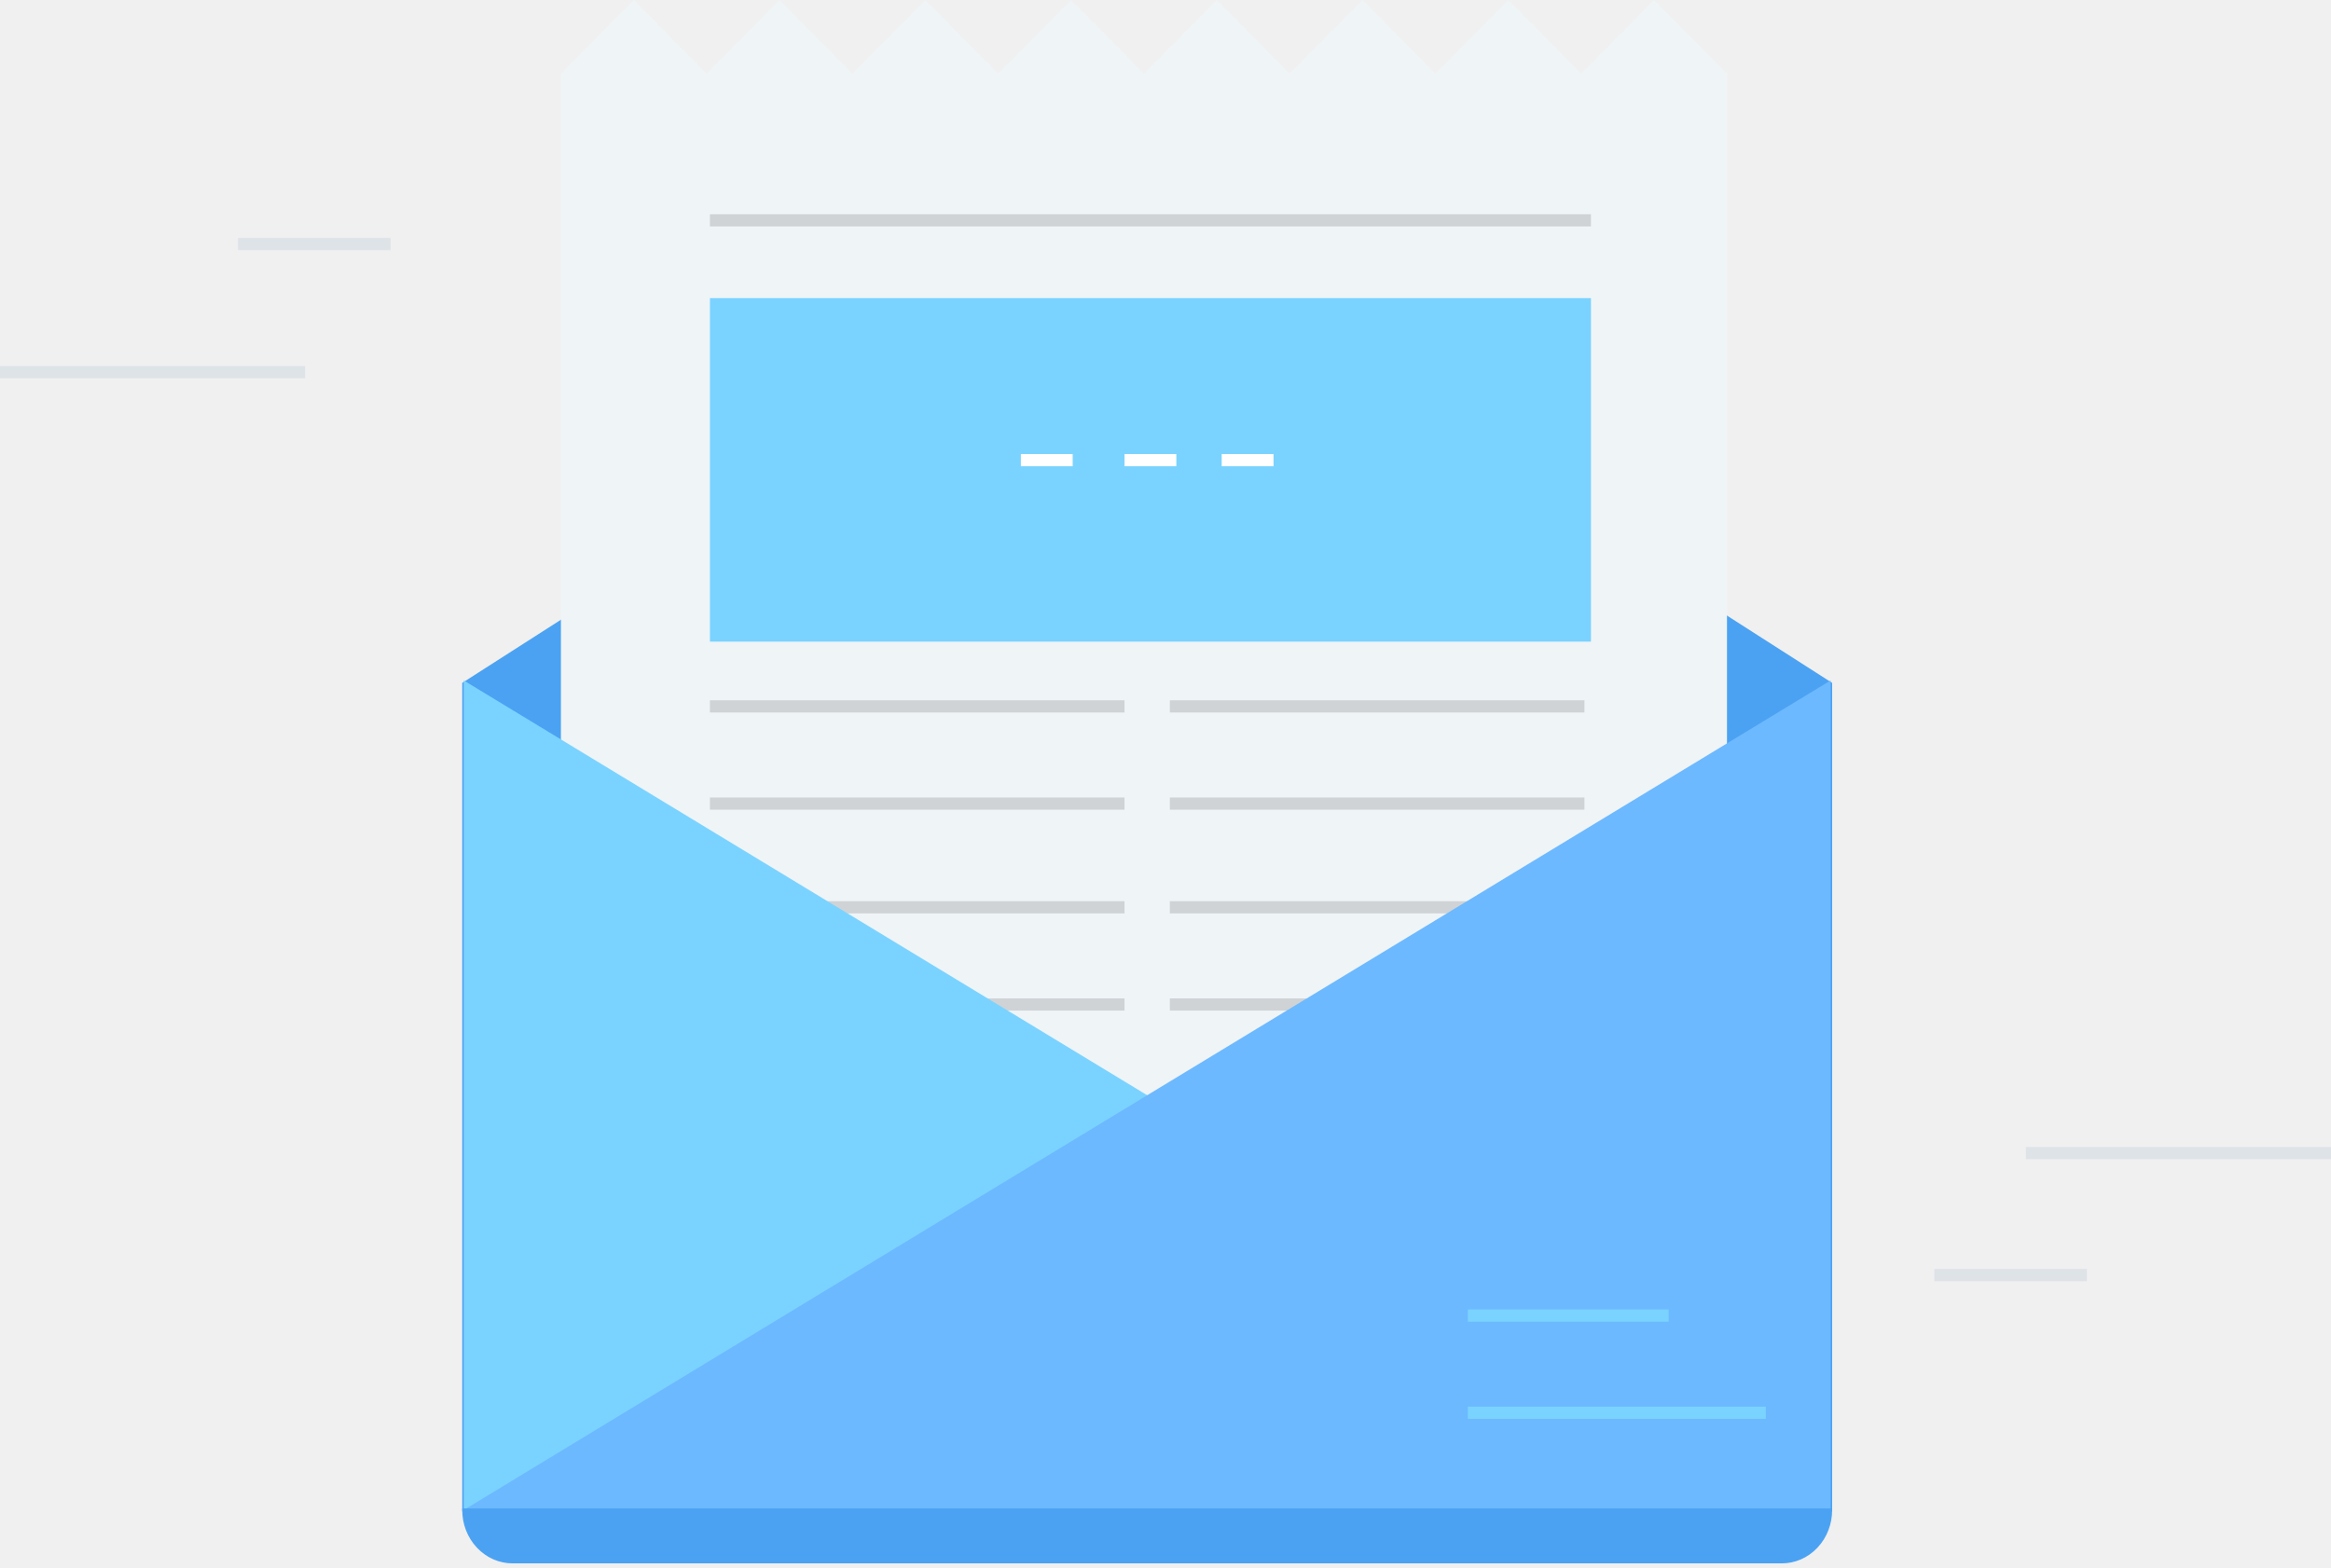
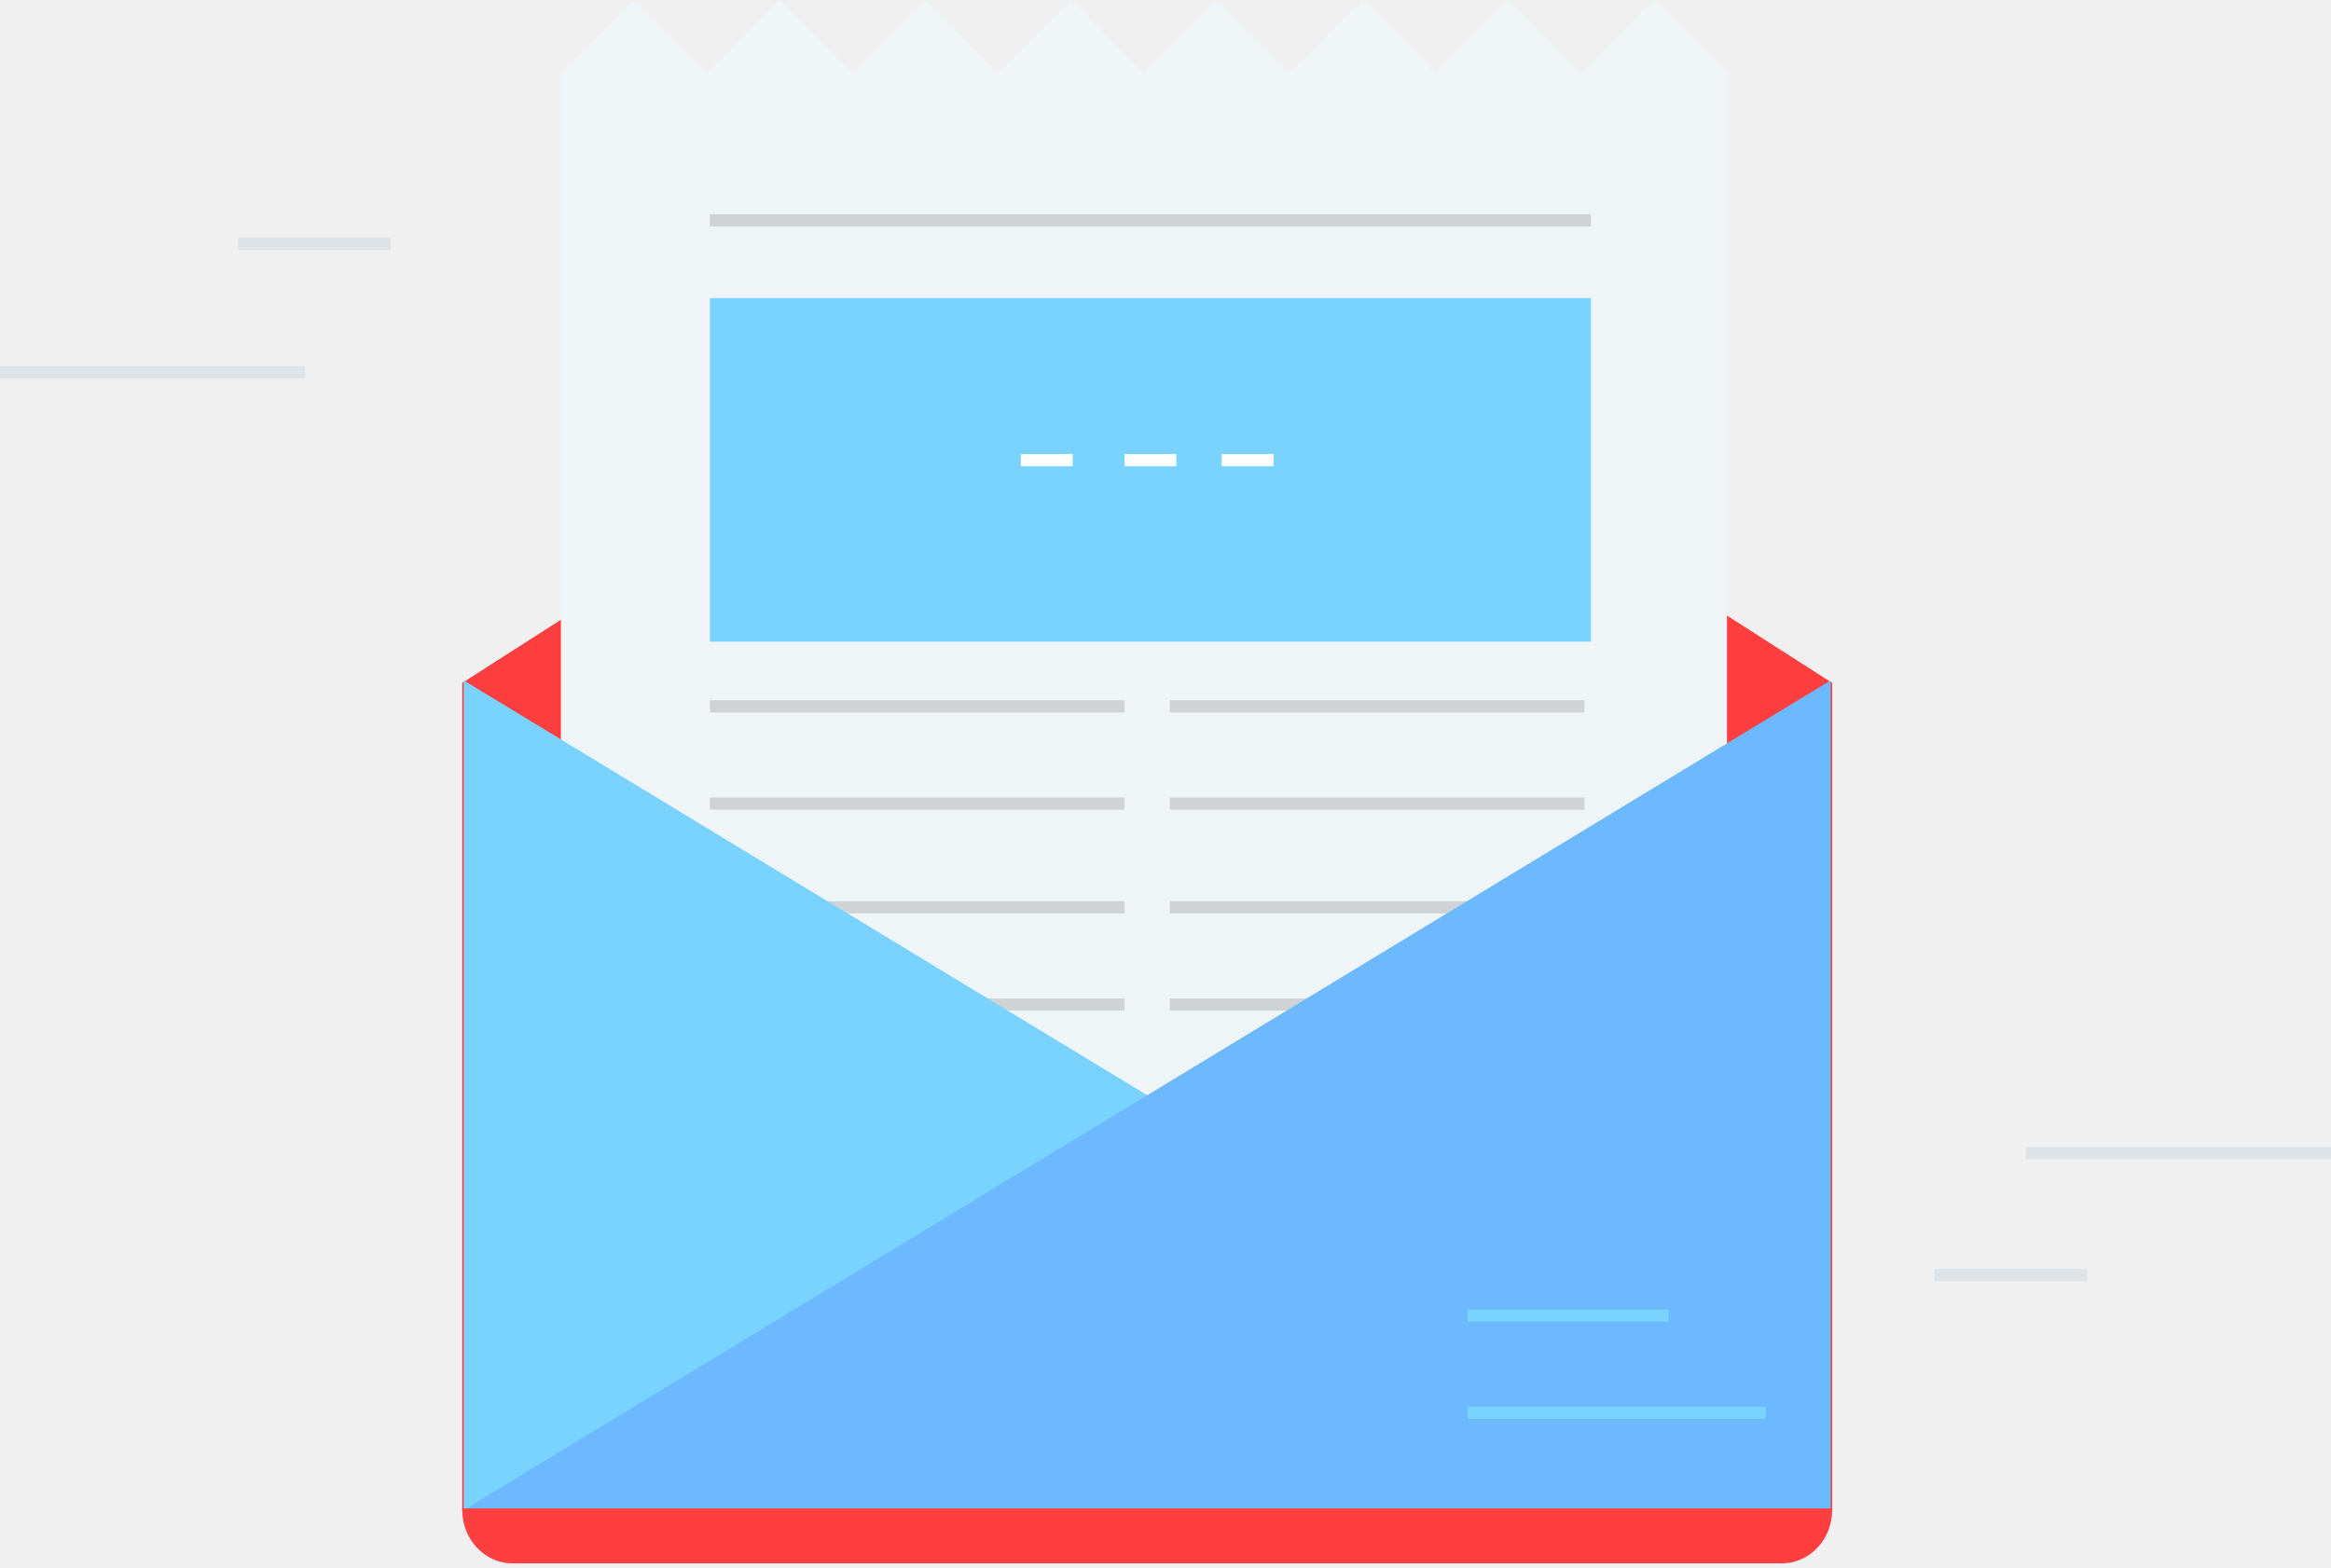
<svg xmlns="http://www.w3.org/2000/svg" width="382" height="257" viewBox="0 0 382 257">
  <g fill="none" fill-rule="evenodd">
-     <path fill="#4BA2F2" stroke="#4BA2F2" stroke-width=".5" d="M76 112.07v135.432h224V112.07L188 40.365z" />
+     <path fill="#ff3f3f" stroke="#ff3f3f" stroke-width=".5" d="M76 112.07v135.432h224V112.07L188 40.365z" />
    <path fill="#EFF4F7" d="M271.067 0l-11.943 12.054L247.186 0l-11.947 12.054L223.296 0l-11.94 12.054L199.41 0l-11.943 12.054L175.528 0l-11.947 12.054L151.64 0l-11.94 12.054L127.754 0 115.81 12.054 103.87 0 91.924 12.054V184.83h191.09V12.054z" />
    <path stroke="#CFD3D6" stroke-width="2" d="M116.341 115.784h67.943M116.341 131.718h67.943M116.341 148.714h67.943M116.341 164.647h67.943M191.716 115.784h67.943M191.716 131.718h67.943M191.716 148.714h67.943M191.716 164.647h67.943M116.341 36.116h144.38" />
    <path fill="#7AD3FF" d="M116.341 105.162h144.38V48.863H116.34z" />
    <path stroke="#FFF" stroke-width="2" d="M167.299 75.42h8.492M184.284 75.42h8.493M200.209 75.42h8.492" />
    <path fill="#7AD3FF" d="M76 247.502h224L76 111.535z" />
    <path fill="#6CB9FF" d="M76 247.502h224V111.535z" />
    <path stroke="#7AD3FF" stroke-width="2" d="M240.55 231.568h48.834M240.55 215.635h32.91" />
-     <path fill="#4BA2F2" stroke="#4BA2F2" stroke-width=".5" d="M300 247.502c0 2.176-.78 4.347-2.344 6.008-1.564 1.661-3.608 2.49-5.656 2.49H84c-2.048 0-4.092-.829-5.656-2.49C76.78 251.85 76 249.678 76 247.502h224z" />
+     <path fill="#ff3f3f" stroke="#ff3f3f" stroke-width=".5" d="M300 247.502c0 2.176-.78 4.347-2.344 6.008-1.564 1.661-3.608 2.49-5.656 2.49H84c-2.048 0-4.092-.829-5.656-2.49C76.78 251.85 76 249.678 76 247.502h224z" />
    <path stroke="#DEE3E7" stroke-width="2" d="M342 209h-25M382 189h-50M39 40h25M0 61h50" />
  </g>
</svg>
